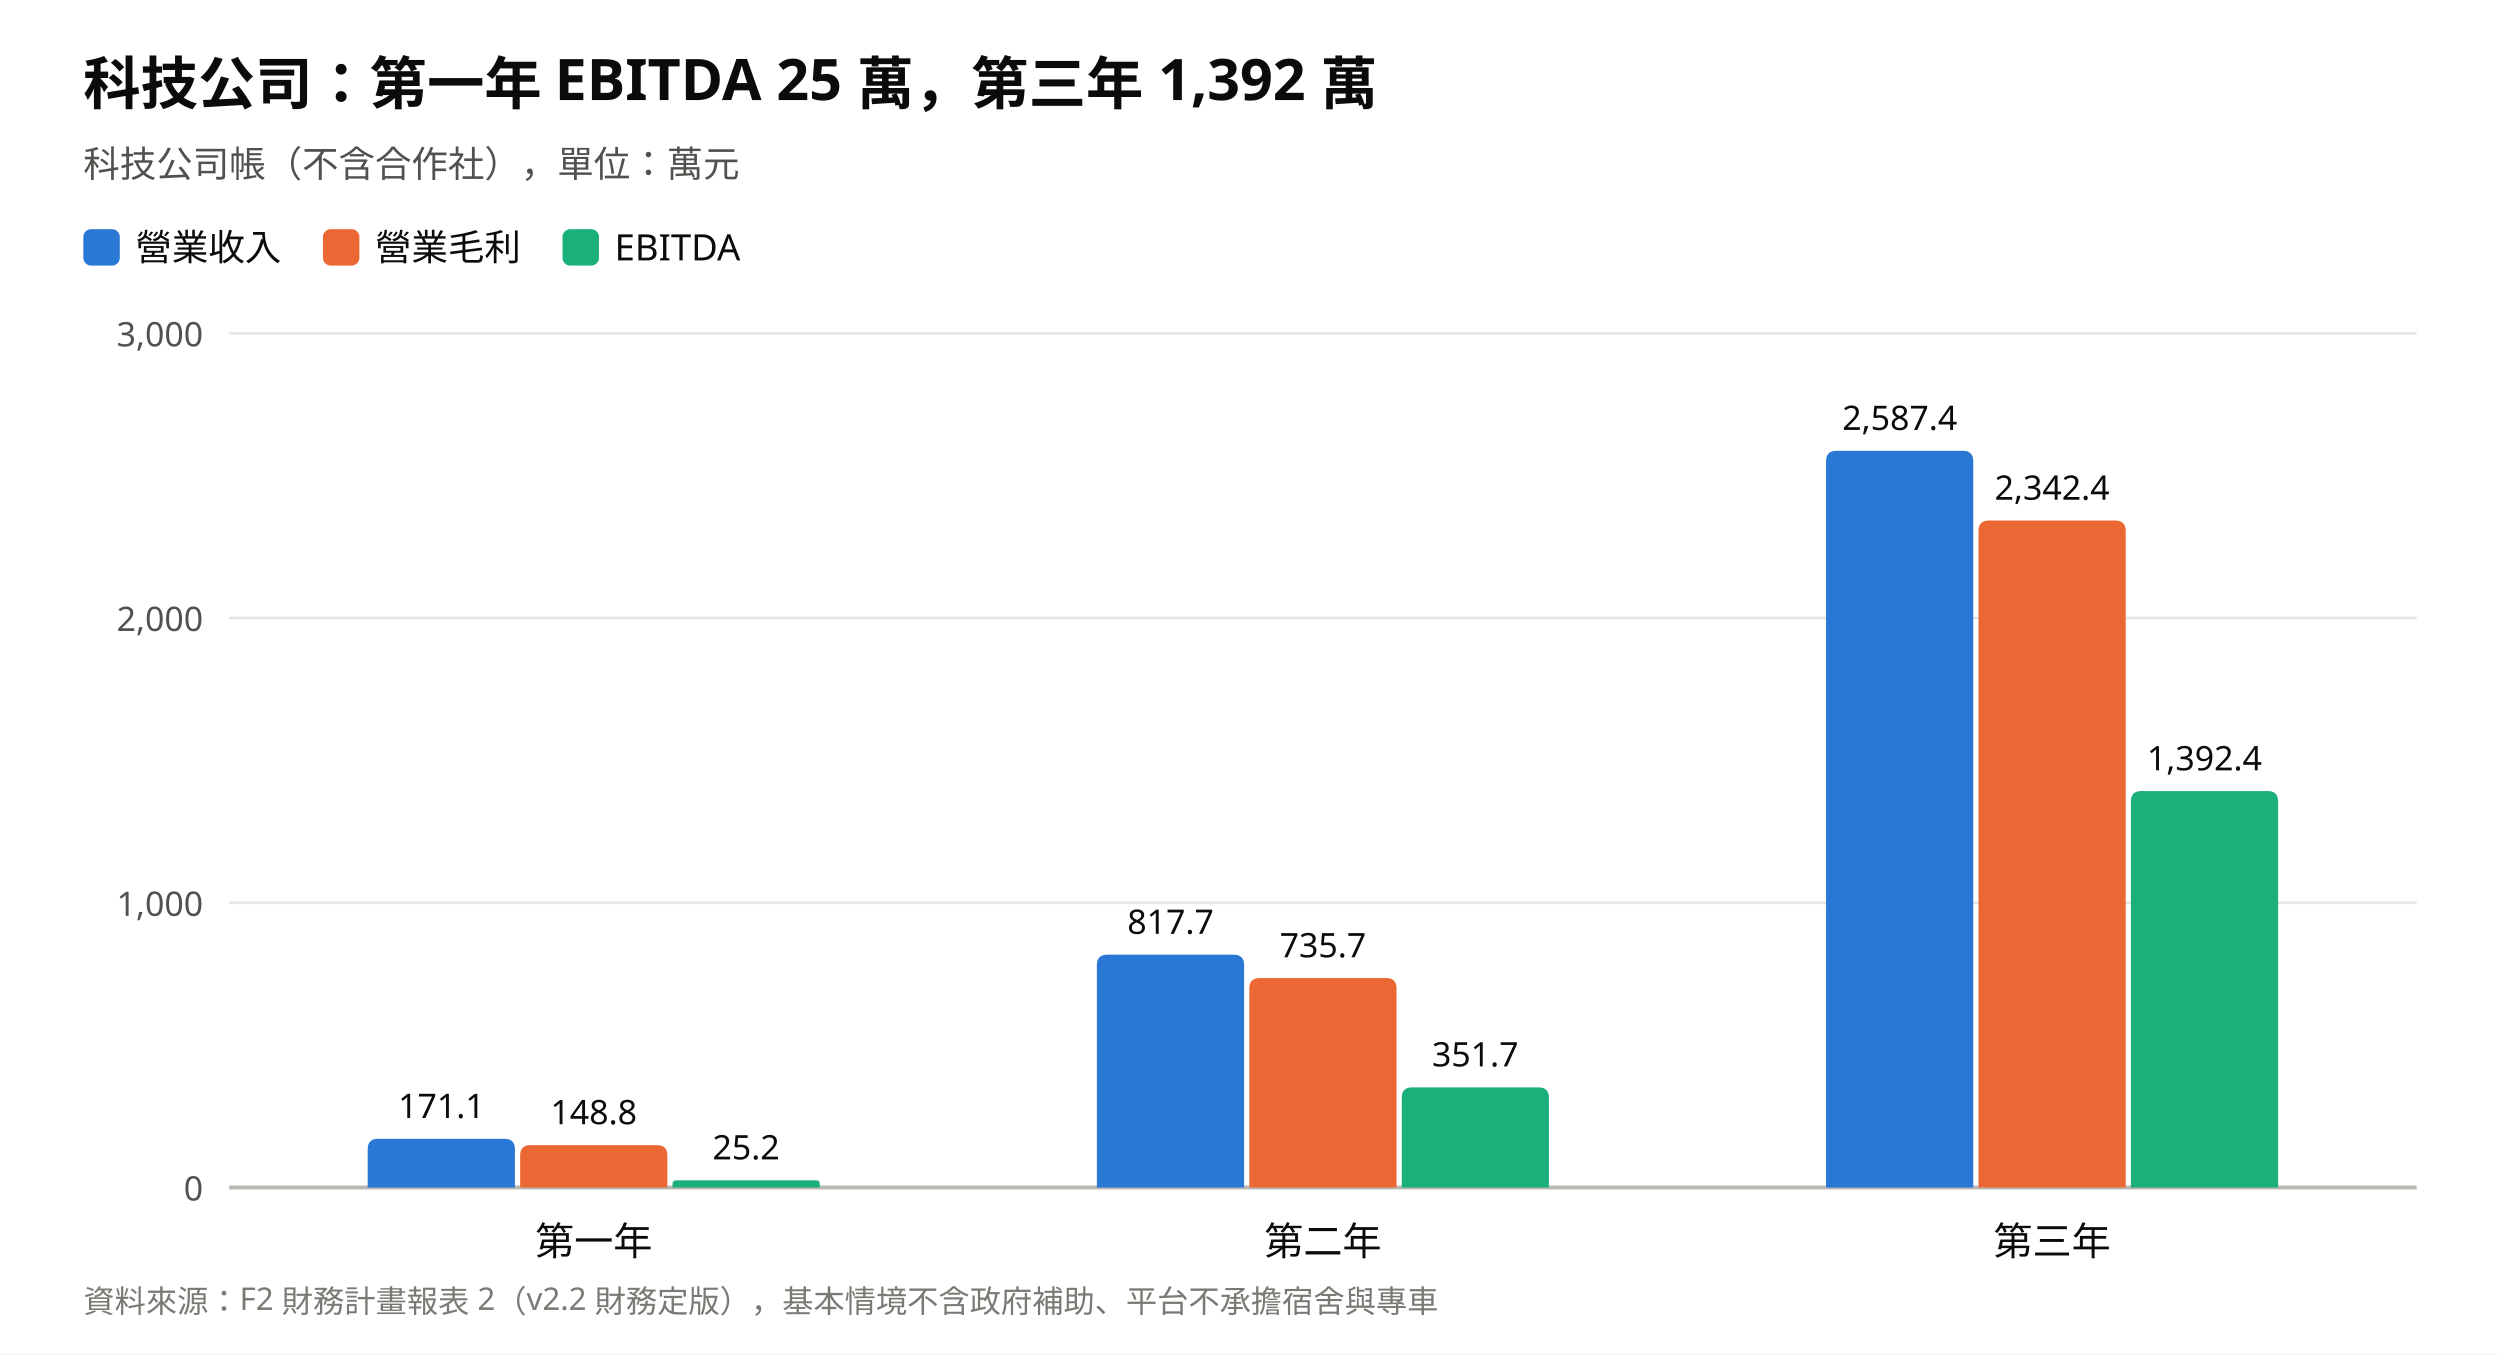
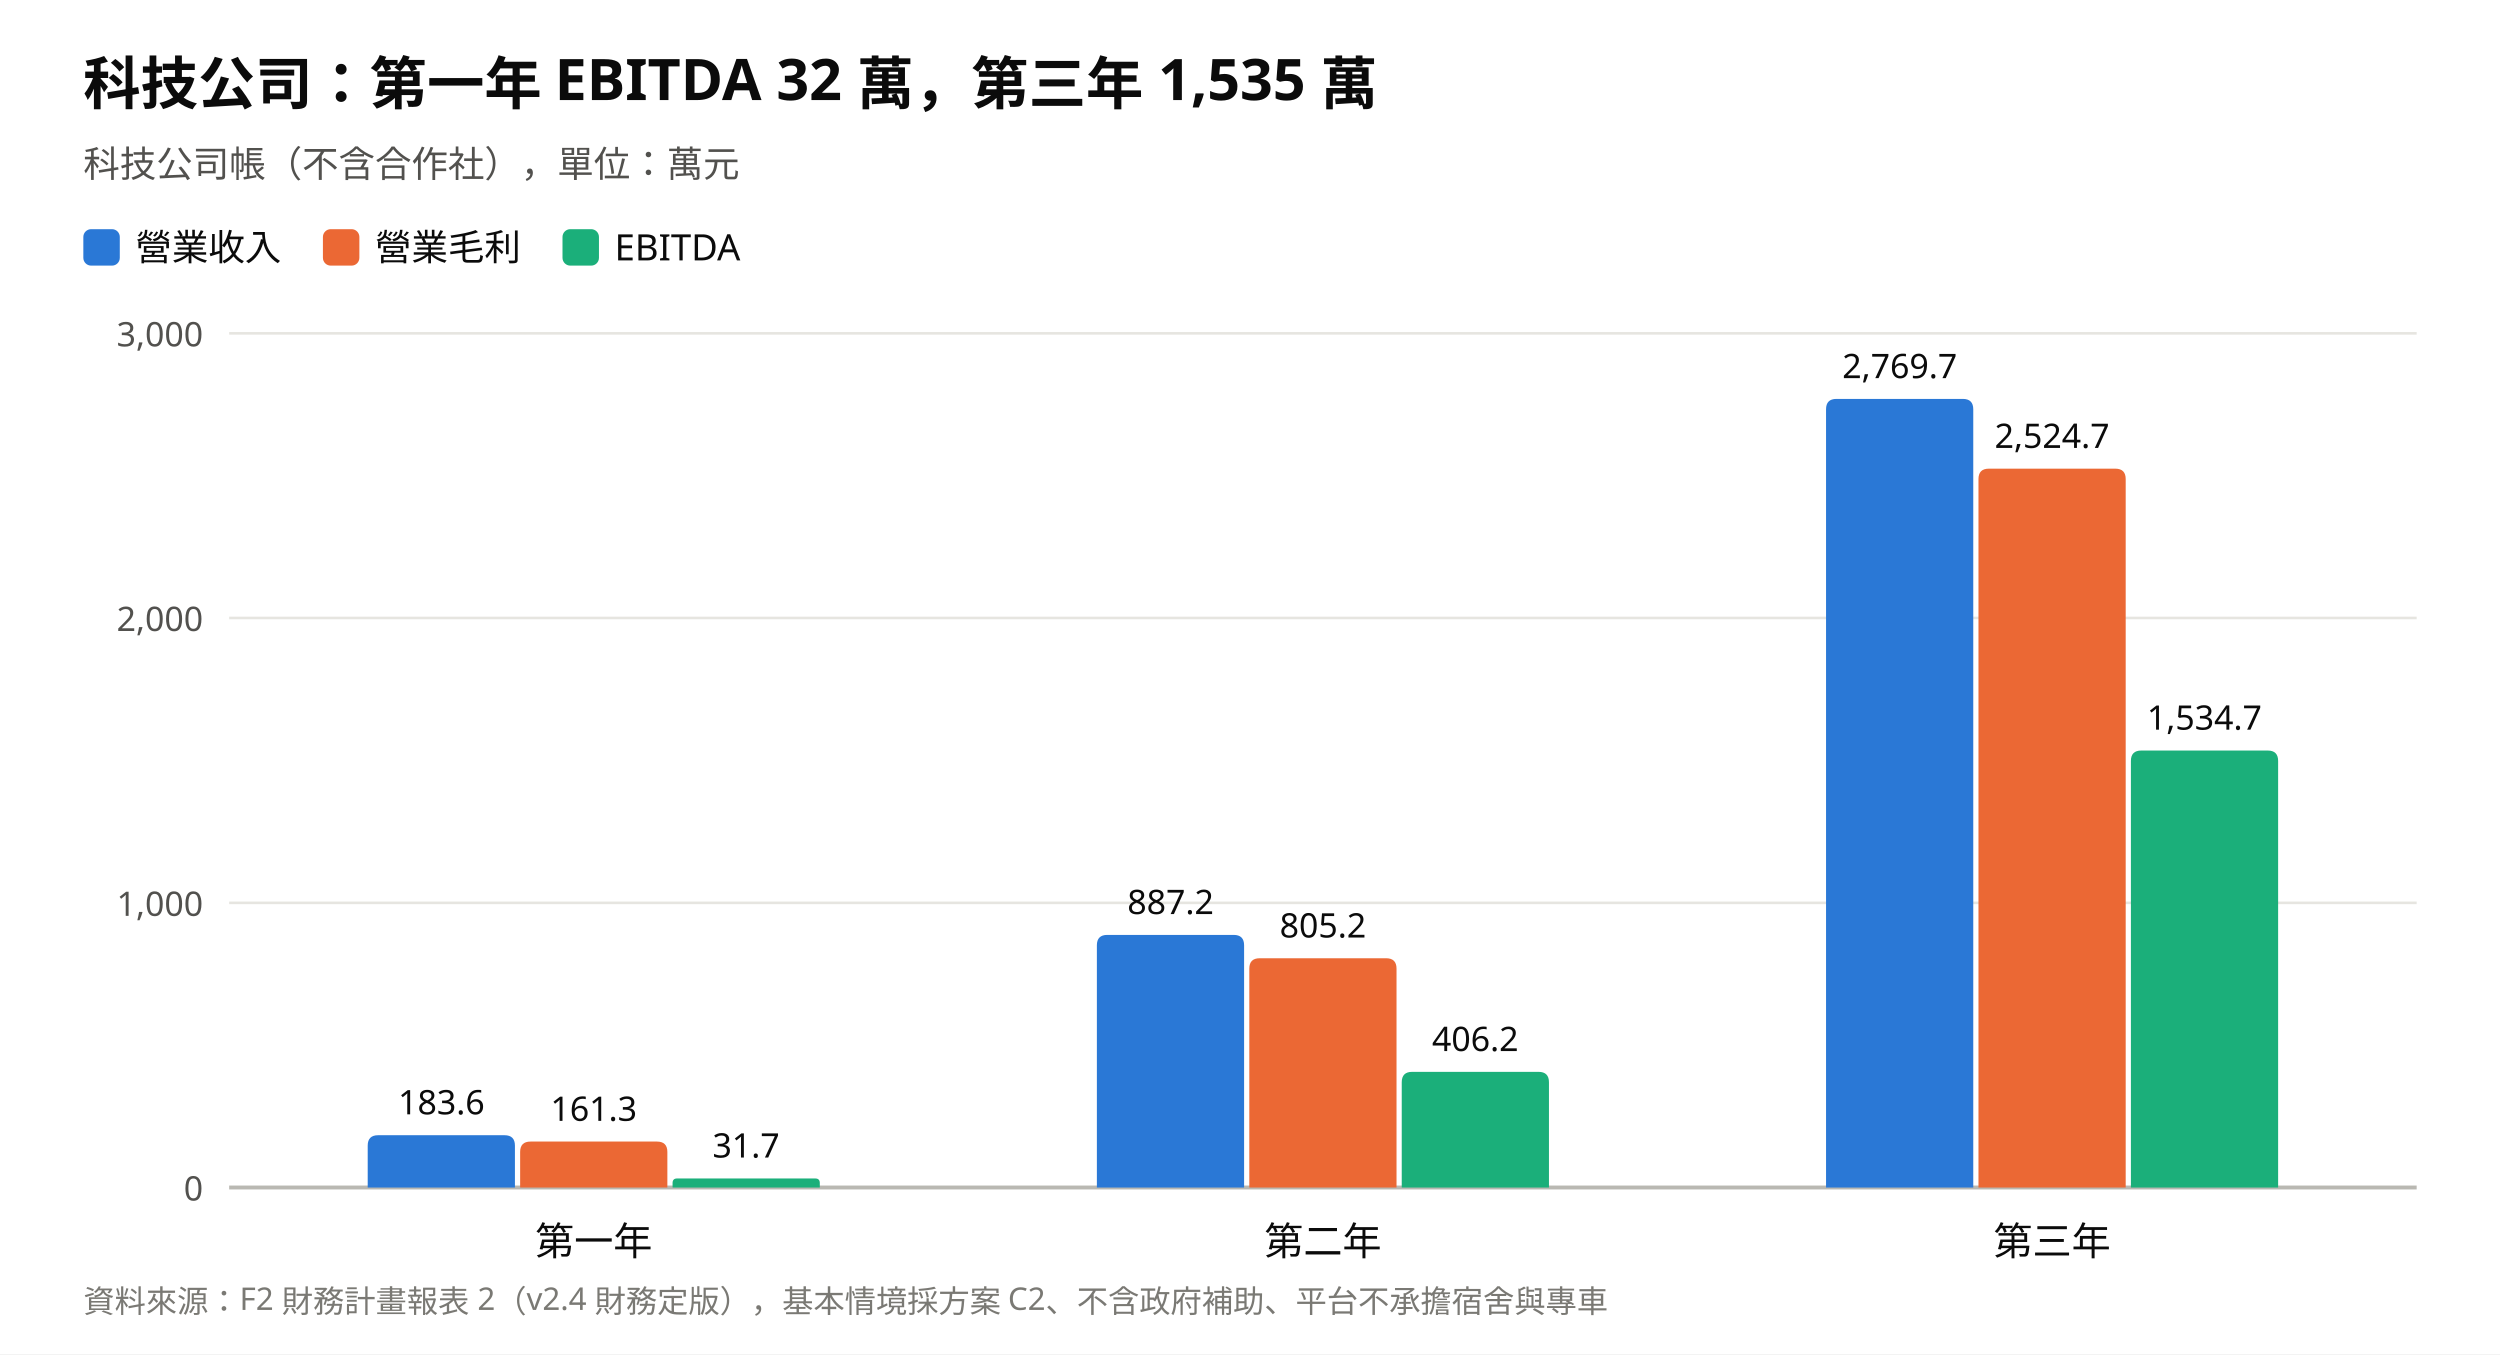
<svg xmlns="http://www.w3.org/2000/svg" width="960" height="520" viewBox="0 0 960 520" font-family="Microsoft JhengHei, PingFang TC, Noto Sans TC, sans-serif">
  <rect width="960" height="520" fill="#ffffff" />
-   <text x="32" y="40" font-size="22" font-weight="700" fill="#0b0b0b">科技公司：第一年 EBITDA 25 萬，第三年 1,392 萬</text>
+   <text x="32" y="40" font-size="22" font-weight="700" fill="#0b0b0b">科技公司：第一年 EBITDA 32 萬，第三年 1,535 萬</text>
  <text x="32" y="68" font-size="14" fill="#52514e">科技公司帳（不含合作社），單位：萬元</text>
  <rect x="32" y="88" width="14" height="14" rx="3" fill="#2a78d6" />
  <text x="52" y="100" font-size="14" fill="#0b0b0b">營業收入</text>
  <rect x="124" y="88" width="14" height="14" rx="3" fill="#eb6834" />
  <text x="144" y="100" font-size="14" fill="#0b0b0b">營業毛利</text>
  <rect x="216" y="88" width="14" height="14" rx="3" fill="#1baf7a" />
  <text x="236" y="100" font-size="14" fill="#0b0b0b">EBITDA</text>
  <line x1="88" x2="928" y1="456.0" y2="456.0" stroke="#b9b8b2" stroke-width="1.5" />
  <text x="78" y="461.0" font-size="13" fill="#52514e" text-anchor="end">0</text>
  <line x1="88" x2="928" y1="346.7" y2="346.7" stroke="#e6e5e0" stroke-width="1" />
  <text x="78" y="351.7" font-size="13" fill="#52514e" text-anchor="end">1,000</text>
  <line x1="88" x2="928" y1="237.3" y2="237.3" stroke="#e6e5e0" stroke-width="1" />
  <text x="78" y="242.3" font-size="13" fill="#52514e" text-anchor="end">2,000</text>
  <line x1="88" x2="928" y1="128.0" y2="128.0" stroke="#e6e5e0" stroke-width="1" />
  <text x="78" y="133.0" font-size="13" fill="#52514e" text-anchor="end">3,000</text>
-   <path d="M141.2,456.0 L141.2,441.292 Q141.2,437.292 145.2,437.292 L193.733,437.292 Q197.733,437.292 197.733,441.292 L197.733,456.0 Z" fill="#2a78d6" />
-   <text x="169.5" y="429.3" font-size="13" fill="#0b0b0b" text-anchor="middle">171.1</text>
-   <path d="M199.733,456.0 L199.733,443.73 Q199.733,439.73 203.733,439.73 L252.267,439.73 Q256.267,439.73 256.267,443.73 L256.267,456.0 Z" fill="#eb6834" />
-   <text x="228.0" y="431.7" font-size="13" fill="#0b0b0b" text-anchor="middle">148.8</text>
-   <path d="M258.267,456.0 L258.267,454.622 Q258.267,453.244 259.645,453.244 L313.422,453.244 Q314.8,453.244 314.8,454.622 L314.8,456.0 Z" fill="#1baf7a" />
-   <text x="286.5" y="445.2" font-size="13" fill="#0b0b0b" text-anchor="middle">25.2</text>
+   <path d="M141.2,456.0 L141.2,439.924 Q141.2,435.924 145.2,435.924 L193.733,435.924 Q197.733,435.924 197.733,439.924 L197.733,456.0 Z" fill="#2a78d6" />
+   <text x="169.5" y="427.9" font-size="13" fill="#0b0b0b" text-anchor="middle">183.6</text>
+   <path d="M199.733,456.0 L199.733,442.362 Q199.733,438.362 203.733,438.362 L252.267,438.362 Q256.267,438.362 256.267,442.362 L256.267,456.0 Z" fill="#eb6834" />
+   <text x="228.0" y="430.4" font-size="13" fill="#0b0b0b" text-anchor="middle">161.3</text>
+   <path d="M258.267,456.0 L258.267,454.266 Q258.267,452.532 260.001,452.532 L313.066,452.532 Q314.8,452.532 314.8,454.266 L314.8,456.0 Z" fill="#1baf7a" />
+   <text x="286.5" y="444.5" font-size="13" fill="#0b0b0b" text-anchor="middle">31.7</text>
  <text x="228.0" y="482" font-size="15" fill="#0b0b0b" text-anchor="middle">第一年</text>
-   <path d="M421.2,456.0 L421.2,370.6 Q421.2,366.6 425.2,366.6 L473.733,366.6 Q477.733,366.6 477.733,370.6 L477.733,456.0 Z" fill="#2a78d6" />
-   <text x="449.5" y="358.6" font-size="13" fill="#0b0b0b" text-anchor="middle">817.7</text>
-   <path d="M479.733,456.0 L479.733,379.566 Q479.733,375.566 483.733,375.566 L532.267,375.566 Q536.267,375.566 536.267,379.566 L536.267,456.0 Z" fill="#eb6834" />
-   <text x="508.0" y="367.6" font-size="13" fill="#0b0b0b" text-anchor="middle">735.7</text>
-   <path d="M538.267,456.0 L538.267,421.55 Q538.267,417.55 542.267,417.55 L590.8,417.55 Q594.8,417.55 594.8,421.55 L594.8,456.0 Z" fill="#1baf7a" />
-   <text x="566.5" y="409.5" font-size="13" fill="#0b0b0b" text-anchor="middle">351.7</text>
+   <path d="M421.2,456.0 L421.2,363.002 Q421.2,359.002 425.2,359.002 L473.733,359.002 Q477.733,359.002 477.733,363.002 L477.733,456.0 Z" fill="#2a78d6" />
+   <text x="449.5" y="351.0" font-size="13" fill="#0b0b0b" text-anchor="middle">887.2</text>
+   <path d="M479.733,456.0 L479.733,371.967 Q479.733,367.967 483.733,367.967 L532.267,367.967 Q536.267,367.967 536.267,371.967 L536.267,456.0 Z" fill="#eb6834" />
+   <text x="508.0" y="360.0" font-size="13" fill="#0b0b0b" text-anchor="middle">805.2</text>
+   <path d="M538.267,456.0 L538.267,415.591 Q538.267,411.591 542.267,411.591 L590.8,411.591 Q594.8,411.591 594.8,415.591 L594.8,456.0 Z" fill="#1baf7a" />
+   <text x="566.5" y="403.6" font-size="13" fill="#0b0b0b" text-anchor="middle">406.2</text>
  <text x="508.0" y="482" font-size="15" fill="#0b0b0b" text-anchor="middle">第二年</text>
-   <path d="M701.2,456.0 L701.2,177.109 Q701.2,173.109 705.2,173.109 L753.733,173.109 Q757.733,173.109 757.733,177.109 L757.733,456.0 Z" fill="#2a78d6" />
-   <text x="729.5" y="165.1" font-size="13" fill="#0b0b0b" text-anchor="middle">2,587.4</text>
-   <path d="M759.733,456.0 L759.733,203.895 Q759.733,199.895 763.733,199.895 L812.267,199.895 Q816.267,199.895 816.267,203.895 L816.267,456.0 Z" fill="#eb6834" />
-   <text x="788.0" y="191.9" font-size="13" fill="#0b0b0b" text-anchor="middle">2,342.4</text>
-   <path d="M818.267,456.0 L818.267,307.762 Q818.267,303.762 822.267,303.762 L870.8,303.762 Q874.8,303.762 874.8,307.762 L874.8,456.0 Z" fill="#1baf7a" />
-   <text x="846.5" y="295.8" font-size="13" fill="#0b0b0b" text-anchor="middle">1,392.4</text>
+   <path d="M701.2,456.0 L701.2,157.178 Q701.2,153.178 705.2,153.178 L753.733,153.178 Q757.733,153.178 757.733,157.178 L757.733,456.0 Z" fill="#2a78d6" />
+   <text x="729.5" y="145.2" font-size="13" fill="#0b0b0b" text-anchor="middle">2,769.7</text>
+   <path d="M759.733,456.0 L759.733,183.965 Q759.733,179.965 763.733,179.965 L812.267,179.965 Q816.267,179.965 816.267,183.965 L816.267,456.0 Z" fill="#eb6834" />
+   <text x="788.0" y="172.0" font-size="13" fill="#0b0b0b" text-anchor="middle">2,524.7</text>
+   <path d="M818.267,456.0 L818.267,292.205 Q818.267,288.205 822.267,288.205 L870.8,288.205 Q874.8,288.205 874.8,292.205 L874.8,456.0 Z" fill="#1baf7a" />
+   <text x="846.5" y="280.2" font-size="13" fill="#0b0b0b" text-anchor="middle">1,534.7</text>
  <text x="788.0" y="482" font-size="15" fill="#0b0b0b" text-anchor="middle">第三年</text>
-   <text x="32" y="504" font-size="12" fill="#7a7974">資料來源：F2 財務計畫報表 2（v2.2 財務定版），基本情境不含政府補助、平台不承擔宿舍與專車</text>
+   <text x="32" y="504" font-size="12" fill="#7a7974">資料來源：F2 財務計畫報表 2（v2.4 財務定版），基本情境採方案 C2、不含政府補助、平台不承擔宿舍與專車</text>
</svg>
